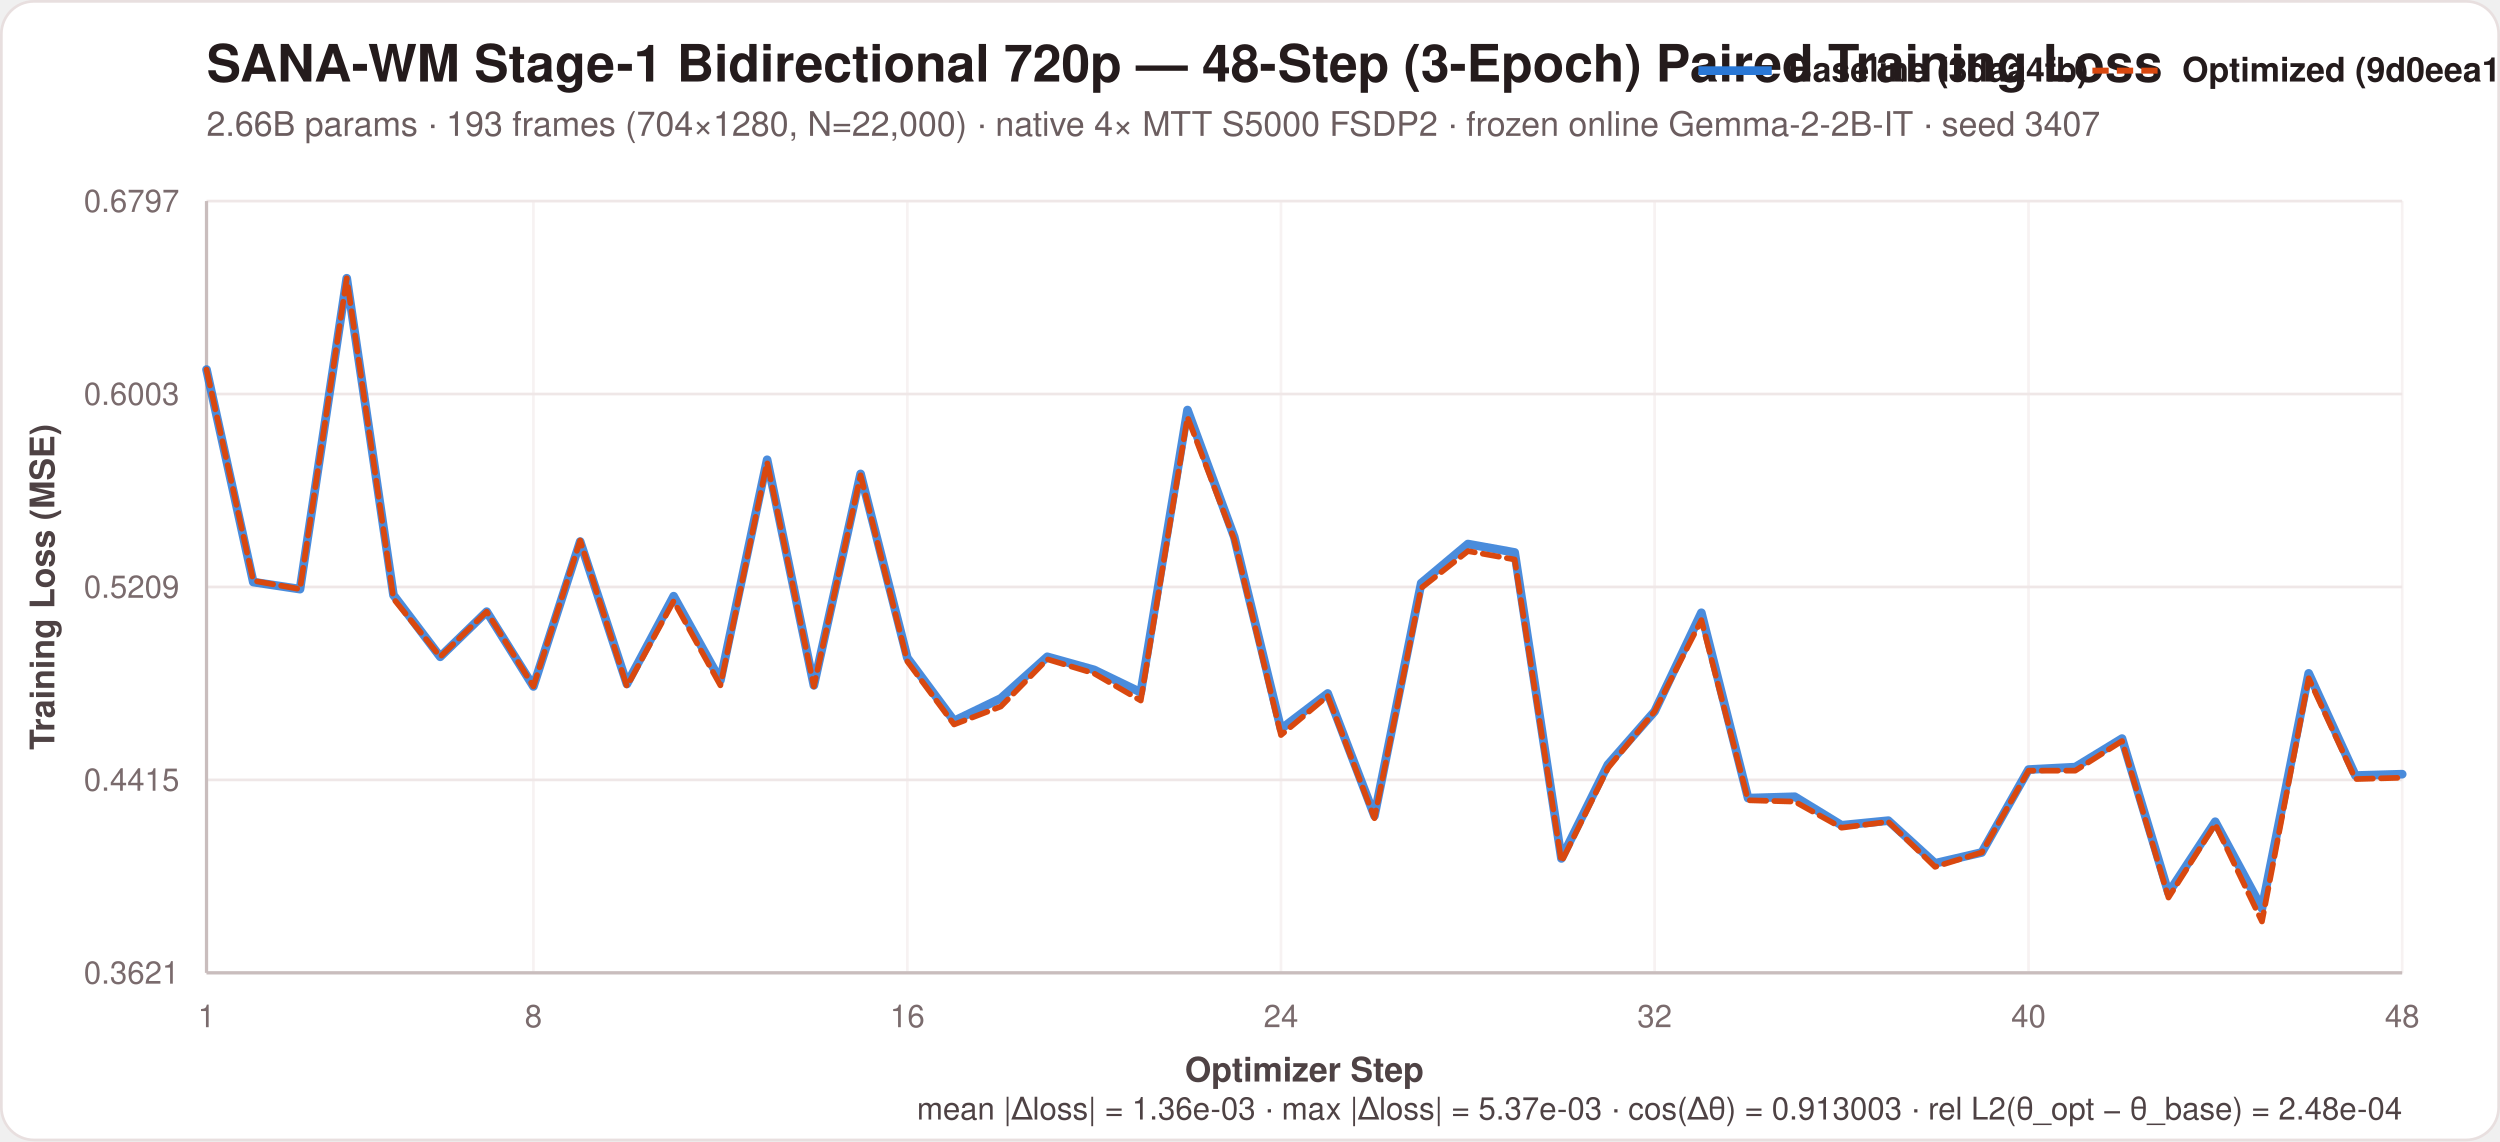
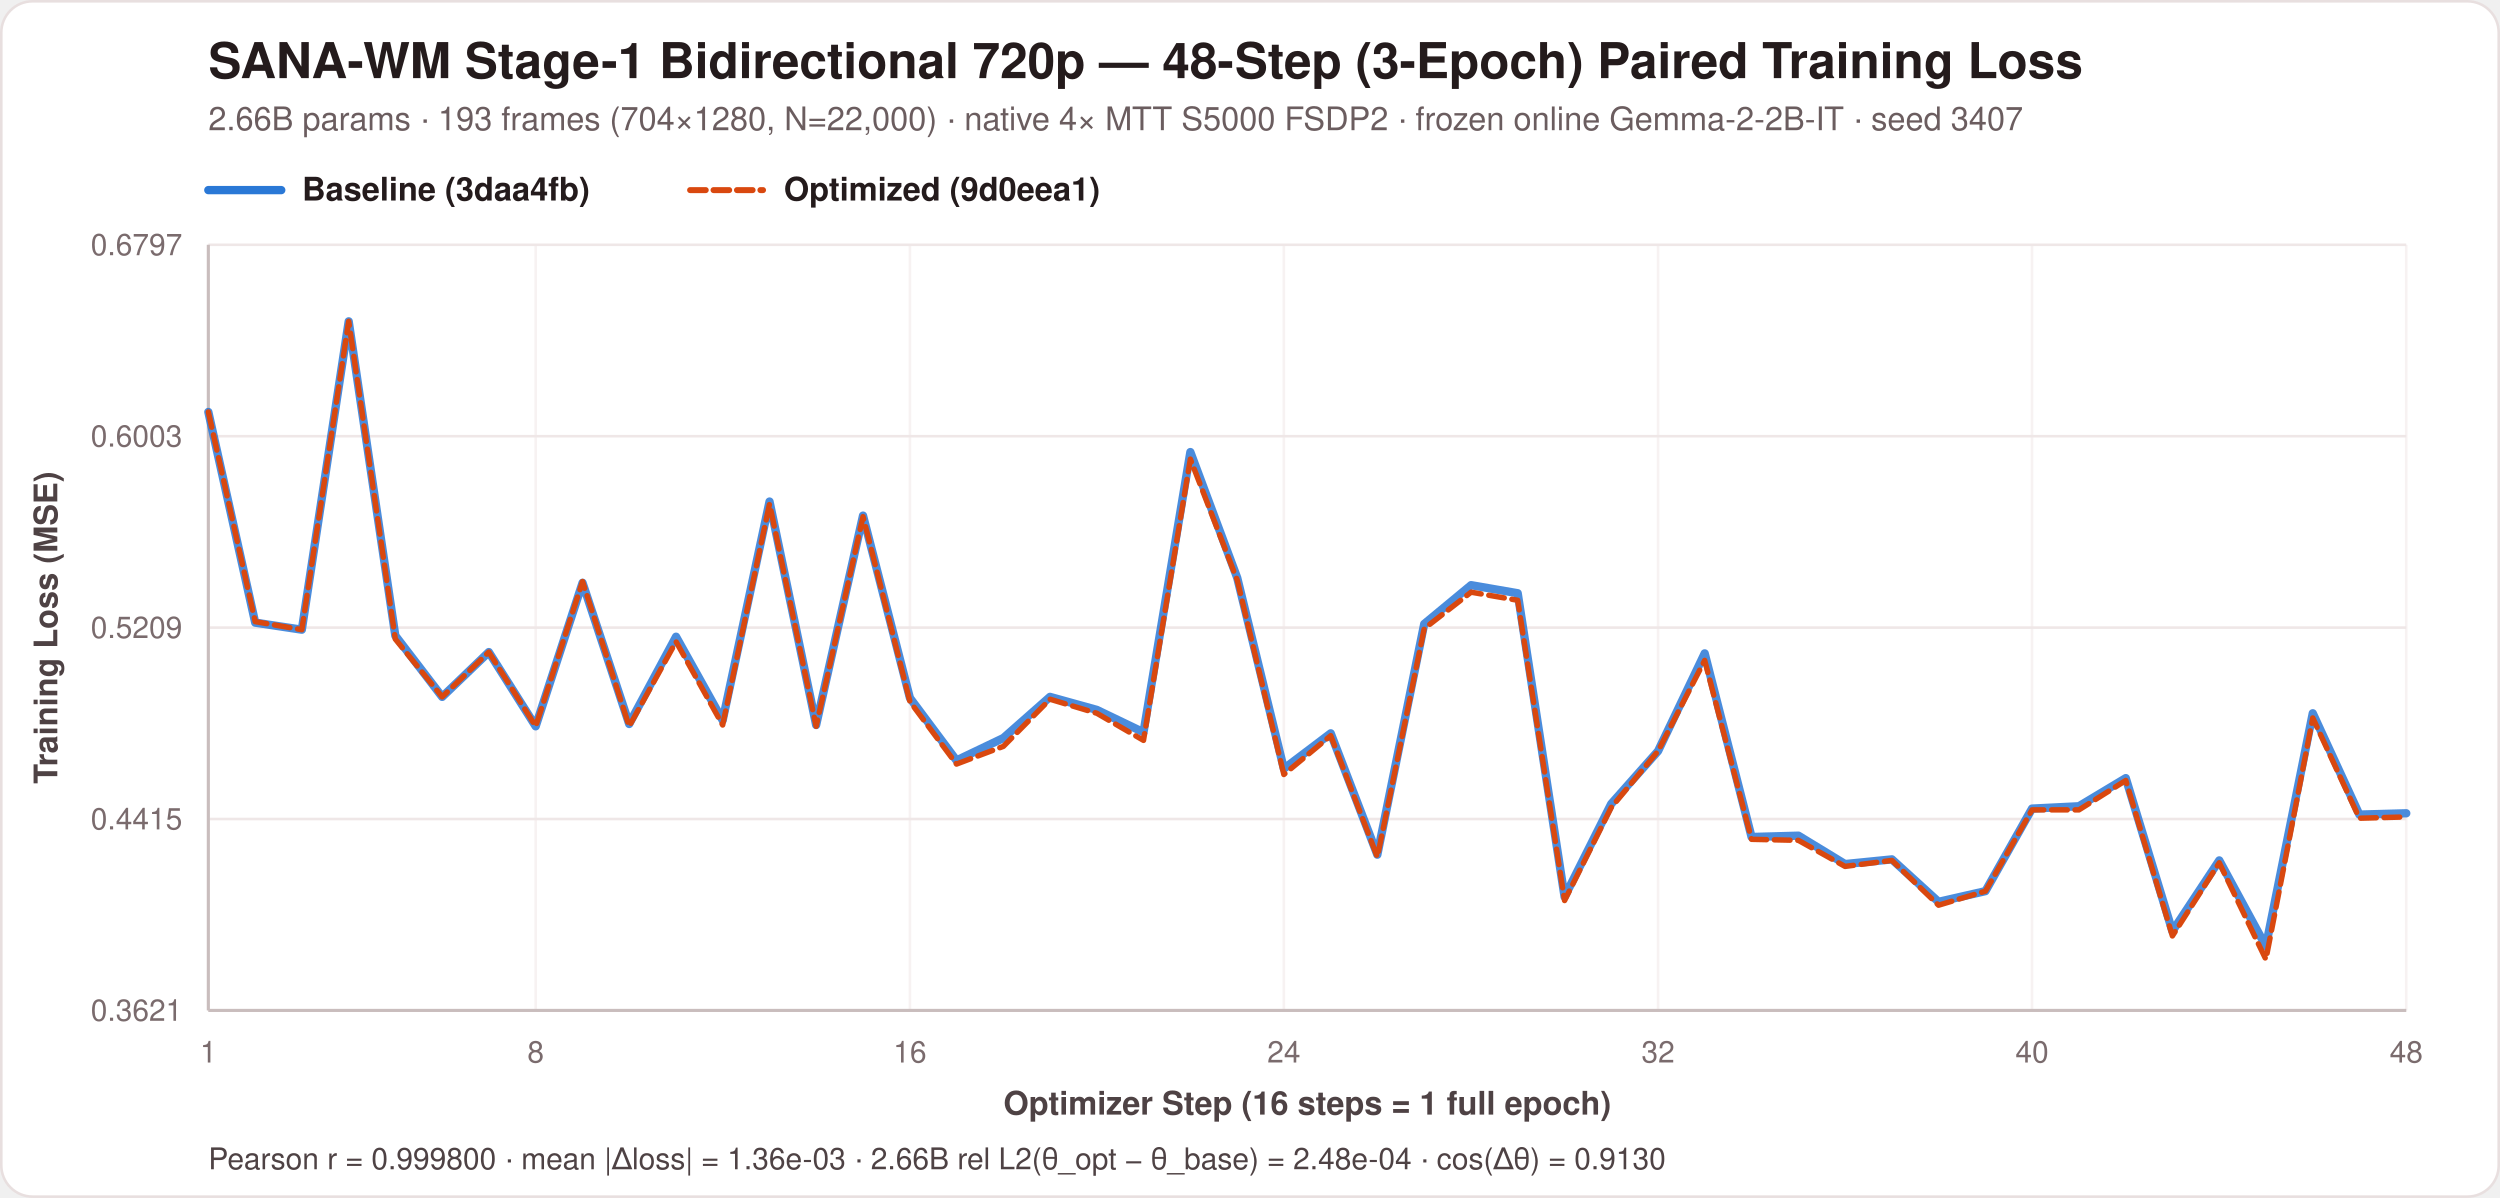
- <svg xmlns="http://www.w3.org/2000/svg" width="920" height="420" viewBox="0 0 920 420">
+ <svg xmlns="http://www.w3.org/2000/svg" width="960" height="460" viewBox="0 0 960 460">
  <defs>
    <style>
      text { font-family: -apple-system, BlinkMacSystemFont, "Segoe UI", Helvetica, Arial, sans-serif; }
      .title { font-size: 19px; font-weight: 700; fill: #241B1C; }
      .sub { font-size: 12.5px; fill: #6B5D5F; }
      .tick { font-size: 11.5px; fill: #7A6B6D; font-variant-numeric: tabular-nums; }
      .ax { font-size: 12.5px; font-weight: 600; fill: #4E4244; }
      .leg { font-size: 12.5px; font-weight: 600; fill: #241B1C; }
      .foot { font-size: 11.5px; fill: #4E4244; font-variant-numeric: tabular-nums; }
    </style>
  </defs>
-   <rect x="0.5" y="0.5" width="919" height="419" rx="12" fill="#FFFFFF" stroke="#E8DFDF" />
-   <text x="76" y="30" class="title">SANA-WM Stage-1 Bidirectional 720p — 48-Step (3-Epoch) Paired Training Loss</text>
-   <text x="76" y="50" class="sub">2.66B params · 193 frames (704×1280, N=22,000) · native 4× MTT S5000 FSDP2 · frozen online Gemma-2-2B-IT · seed 3407</text>
-   <line x1="625" y1="26" x2="652" y2="26" stroke="#2A78D6" stroke-width="3.2" />
-   <text x="658" y="30" class="leg">Baseline (3daa4fb)</text>
-   <line x1="770" y1="26" x2="797" y2="26" stroke="#D9480F" stroke-width="2.2" stroke-dasharray="6,3" />
-   <text x="803" y="30" class="leg">Optimized (9d0eea1)</text>
-   <line x1="76.0" y1="74" x2="76.0" y2="358" stroke="#F7F2F2" stroke-width="1" />
-   <text x="76.0" y="378" text-anchor="middle" class="tick">1</text>
-   <line x1="196.3" y1="74" x2="196.3" y2="358" stroke="#F7F2F2" stroke-width="1" />
-   <text x="196.3" y="378" text-anchor="middle" class="tick">8</text>
-   <line x1="333.9" y1="74" x2="333.9" y2="358" stroke="#F7F2F2" stroke-width="1" />
-   <text x="333.9" y="378" text-anchor="middle" class="tick">16</text>
-   <line x1="471.4" y1="74" x2="471.4" y2="358" stroke="#F7F2F2" stroke-width="1" />
-   <text x="471.4" y="378" text-anchor="middle" class="tick">24</text>
-   <line x1="608.9" y1="74" x2="608.9" y2="358" stroke="#F7F2F2" stroke-width="1" />
-   <text x="608.9" y="378" text-anchor="middle" class="tick">32</text>
-   <line x1="746.5" y1="74" x2="746.5" y2="358" stroke="#F7F2F2" stroke-width="1" />
-   <text x="746.5" y="378" text-anchor="middle" class="tick">40</text>
-   <line x1="884.0" y1="74" x2="884.0" y2="358" stroke="#F7F2F2" stroke-width="1" />
-   <text x="884.0" y="378" text-anchor="middle" class="tick">48</text>
-   <line x1="76" y1="358.0" x2="884" y2="358.0" stroke="#EFE7E7" stroke-width="1" />
-   <text x="66" y="362.0" text-anchor="end" class="tick">0.3621</text>
-   <line x1="76" y1="287.0" x2="884" y2="287.0" stroke="#EFE7E7" stroke-width="1" />
-   <text x="66" y="291.0" text-anchor="end" class="tick">0.4415</text>
-   <line x1="76" y1="216.0" x2="884" y2="216.0" stroke="#EFE7E7" stroke-width="1" />
-   <text x="66" y="220.0" text-anchor="end" class="tick">0.5209</text>
-   <line x1="76" y1="145.0" x2="884" y2="145.0" stroke="#EFE7E7" stroke-width="1" />
-   <text x="66" y="149.0" text-anchor="end" class="tick">0.6003</text>
-   <line x1="76" y1="74.0" x2="884" y2="74.0" stroke="#EFE7E7" stroke-width="1" />
-   <text x="66" y="78.0" text-anchor="end" class="tick">0.6797</text>
-   <line x1="76" y1="74" x2="76" y2="358" stroke="#C9BDBD" stroke-width="1.2" />
-   <line x1="76" y1="358" x2="884" y2="358" stroke="#C9BDBD" stroke-width="1.2" />
-   <path d="M76.0 136.0 L93.2 214.2 L110.4 216.8 L127.6 102.4 L144.8 219.0 L162.0 241.7 L179.1 225.1 L196.3 252.6 L213.5 199.3 L230.7 251.7 L247.9 219.4 L265.1 250.4 L282.3 169.2 L299.5 252.2 L316.7 174.4 L333.9 242.1 L351.1 265.3 L368.3 257.0 L385.4 241.7 L402.6 246.5 L419.8 254.8 L437.0 150.9 L454.2 197.6 L471.4 268.3 L488.6 255.2 L505.8 300.2 L523.0 214.6 L540.2 200.2 L557.4 203.3 L574.6 315.9 L591.7 281.4 L608.9 261.8 L626.1 225.5 L643.3 293.7 L660.5 293.2 L677.7 303.7 L694.9 302.0 L712.1 317.7 L729.3 313.7 L746.5 283.2 L763.7 282.3 L780.9 271.8 L798.0 328.6 L815.2 302.4 L832.4 334.3 L849.6 247.8 L866.8 285.4 L884.0 284.9" fill="none" stroke="#2A78D6" stroke-width="3.2" stroke-linejoin="round" stroke-linecap="round" opacity="0.85" />
-   <path d="M76.0 136.0 L93.2 213.7 L110.4 216.8 L127.6 102.4 L144.8 220.3 L162.0 241.7 L179.1 225.1 L196.3 252.6 L213.5 198.9 L230.7 252.6 L247.9 221.2 L265.1 252.2 L282.3 170.1 L299.5 252.6 L316.7 174.9 L333.9 243.4 L351.1 266.6 L368.3 260.0 L385.4 242.6 L402.6 247.8 L419.8 257.8 L437.0 153.5 L454.2 198.5 L471.4 270.5 L488.6 256.1 L505.8 301.1 L523.0 216.4 L540.2 202.8 L557.4 205.9 L574.6 317.2 L591.7 282.7 L608.9 261.8 L626.1 228.2 L643.3 294.5 L660.5 295.0 L677.7 304.6 L694.9 302.4 L712.1 319.0 L729.3 313.7 L746.5 283.6 L763.7 283.6 L780.9 272.7 L798.0 330.3 L815.2 303.3 L832.4 339.1 L849.6 249.6 L866.8 286.7 L884.0 286.2" fill="none" stroke="#D9480F" stroke-width="2.1" stroke-dasharray="6,3" stroke-linejoin="round" stroke-linecap="round" />
-   <text x="480.0" y="398" text-anchor="middle" class="ax">Optimizer Step</text>
-   <text x="20" y="216.0" text-anchor="middle" class="ax" transform="rotate(-90 20 216.0)">Training Loss (MSE)</text>
-   <rect x="76" y="403" width="0" height="0" />
-   <text x="884" y="412" text-anchor="end" class="foot">mean |Δloss| = 1.36e-03  ·  max |Δloss| = 5.37e-03  ·  cos(Δθ) = 0.913003  ·  rel L2(θ_opt − θ_base) = 2.48e-04</text>
+   <rect x="0.5" y="0.5" width="959" height="459" rx="12" fill="#FFFFFF" stroke="#E8DFDF" />
+   <text x="80" y="30" class="title">SANA-WM Stage-1 Bidirectional 720p — 48-Step (3-Epoch) Paired Training Loss</text>
+   <text x="80" y="50" class="sub">2.66B params · 193 frames (704×1280, N=22,000) · native 4× MTT S5000 FSDP2 · frozen online Gemma-2-2B-IT · seed 3407</text>
+   <line x1="80" y1="73" x2="108" y2="73" stroke="#2A78D6" stroke-width="3.2" stroke-linecap="round" />
+   <text x="116" y="77" class="leg">Baseline (3daa4fb)</text>
+   <line x1="265" y1="73" x2="293" y2="73" stroke="#D9480F" stroke-width="2.3" stroke-dasharray="6,3" stroke-linecap="round" />
+   <text x="301" y="77" class="leg">Optimized (9d0eea1)</text>
+   <line x1="80.0" y1="94" x2="80.0" y2="388" stroke="#F7F2F2" stroke-width="1" />
+   <text x="80.0" y="408" text-anchor="middle" class="tick">1</text>
+   <line x1="205.7" y1="94" x2="205.7" y2="388" stroke="#F7F2F2" stroke-width="1" />
+   <text x="205.7" y="408" text-anchor="middle" class="tick">8</text>
+   <line x1="349.4" y1="94" x2="349.4" y2="388" stroke="#F7F2F2" stroke-width="1" />
+   <text x="349.4" y="408" text-anchor="middle" class="tick">16</text>
+   <line x1="493.0" y1="94" x2="493.0" y2="388" stroke="#F7F2F2" stroke-width="1" />
+   <text x="493.0" y="408" text-anchor="middle" class="tick">24</text>
+   <line x1="636.7" y1="94" x2="636.7" y2="388" stroke="#F7F2F2" stroke-width="1" />
+   <text x="636.7" y="408" text-anchor="middle" class="tick">32</text>
+   <line x1="780.3" y1="94" x2="780.3" y2="388" stroke="#F7F2F2" stroke-width="1" />
+   <text x="780.3" y="408" text-anchor="middle" class="tick">40</text>
+   <line x1="924.0" y1="94" x2="924.0" y2="388" stroke="#F7F2F2" stroke-width="1" />
+   <text x="924.0" y="408" text-anchor="middle" class="tick">48</text>
+   <line x1="80" y1="388.0" x2="924" y2="388.0" stroke="#EFE7E7" stroke-width="1" />
+   <text x="70" y="392.0" text-anchor="end" class="tick">0.3621</text>
+   <line x1="80" y1="314.5" x2="924" y2="314.5" stroke="#EFE7E7" stroke-width="1" />
+   <text x="70" y="318.5" text-anchor="end" class="tick">0.4415</text>
+   <line x1="80" y1="241.0" x2="924" y2="241.0" stroke="#EFE7E7" stroke-width="1" />
+   <text x="70" y="245.0" text-anchor="end" class="tick">0.5209</text>
+   <line x1="80" y1="167.5" x2="924" y2="167.5" stroke="#EFE7E7" stroke-width="1" />
+   <text x="70" y="171.5" text-anchor="end" class="tick">0.6003</text>
+   <line x1="80" y1="94.0" x2="924" y2="94.0" stroke="#EFE7E7" stroke-width="1" />
+   <text x="70" y="98.0" text-anchor="end" class="tick">0.6797</text>
+   <line x1="80" y1="94" x2="80" y2="388" stroke="#C9BDBD" stroke-width="1.2" />
+   <line x1="80" y1="388" x2="924" y2="388" stroke="#C9BDBD" stroke-width="1.2" />
+   <path d="M80.0 158.2 L98.0 239.1 L115.9 241.8 L133.9 123.4 L151.8 244.1 L169.8 267.6 L187.7 250.4 L205.7 278.9 L223.7 223.8 L241.6 278.0 L259.6 244.5 L277.5 276.6 L295.5 192.6 L313.4 278.4 L331.4 198.0 L349.4 268.0 L367.3 292.0 L385.3 283.4 L403.2 267.6 L421.2 272.6 L439.1 281.2 L457.1 173.6 L475.1 221.9 L493.0 295.2 L511.0 281.6 L528.9 328.2 L546.9 239.6 L564.9 224.7 L582.8 227.8 L600.8 344.4 L618.7 308.7 L636.7 288.4 L654.6 250.9 L672.6 321.4 L690.6 320.9 L708.5 331.8 L726.5 330.0 L744.4 346.3 L762.4 342.2 L780.3 310.5 L798.3 309.6 L816.3 298.8 L834.2 357.6 L852.2 330.4 L870.1 363.4 L888.1 273.9 L906.0 312.8 L924.0 312.3" fill="none" stroke="#2A78D6" stroke-width="3.2" stroke-linejoin="round" stroke-linecap="round" opacity="0.85" />
+   <path d="M80.0 158.2 L98.0 238.7 L115.9 241.8 L133.9 123.4 L151.8 245.4 L169.8 267.6 L187.7 250.4 L205.7 278.9 L223.7 223.3 L241.6 278.9 L259.6 246.4 L277.5 278.4 L295.5 193.5 L313.4 278.9 L331.4 198.4 L349.4 269.4 L367.3 293.4 L385.3 286.6 L403.2 268.5 L421.2 273.9 L439.1 284.3 L457.1 176.3 L475.1 222.8 L493.0 297.4 L511.0 282.5 L528.9 329.1 L546.9 241.4 L564.9 227.4 L582.8 230.5 L600.8 345.8 L618.7 310.1 L636.7 288.4 L654.6 253.6 L672.6 322.3 L690.6 322.7 L708.5 332.7 L726.5 330.4 L744.4 347.6 L762.4 342.2 L780.3 311.0 L798.3 311.0 L816.3 299.7 L834.2 359.4 L852.2 331.3 L870.1 368.4 L888.1 275.7 L906.0 314.2 L924.0 313.7" fill="none" stroke="#D9480F" stroke-width="2.1" stroke-dasharray="6,3" stroke-linejoin="round" stroke-linecap="round" />
+   <text x="502.0" y="428" text-anchor="middle" class="ax">Optimizer Step (16 steps = 1 full epoch)</text>
+   <text x="22" y="241.0" text-anchor="middle" class="ax" transform="rotate(-90 22 241.0)">Training Loss (MSE)</text>
+   <text x="80" y="449" class="foot">Pearson r = 0.999800  ·  mean |Δloss| = 1.36e-03  ·  2.66B rel L2(θ_opt − θ_base) = 2.48e-04  ·  cos(Δθ) = 0.9130</text>
</svg>
